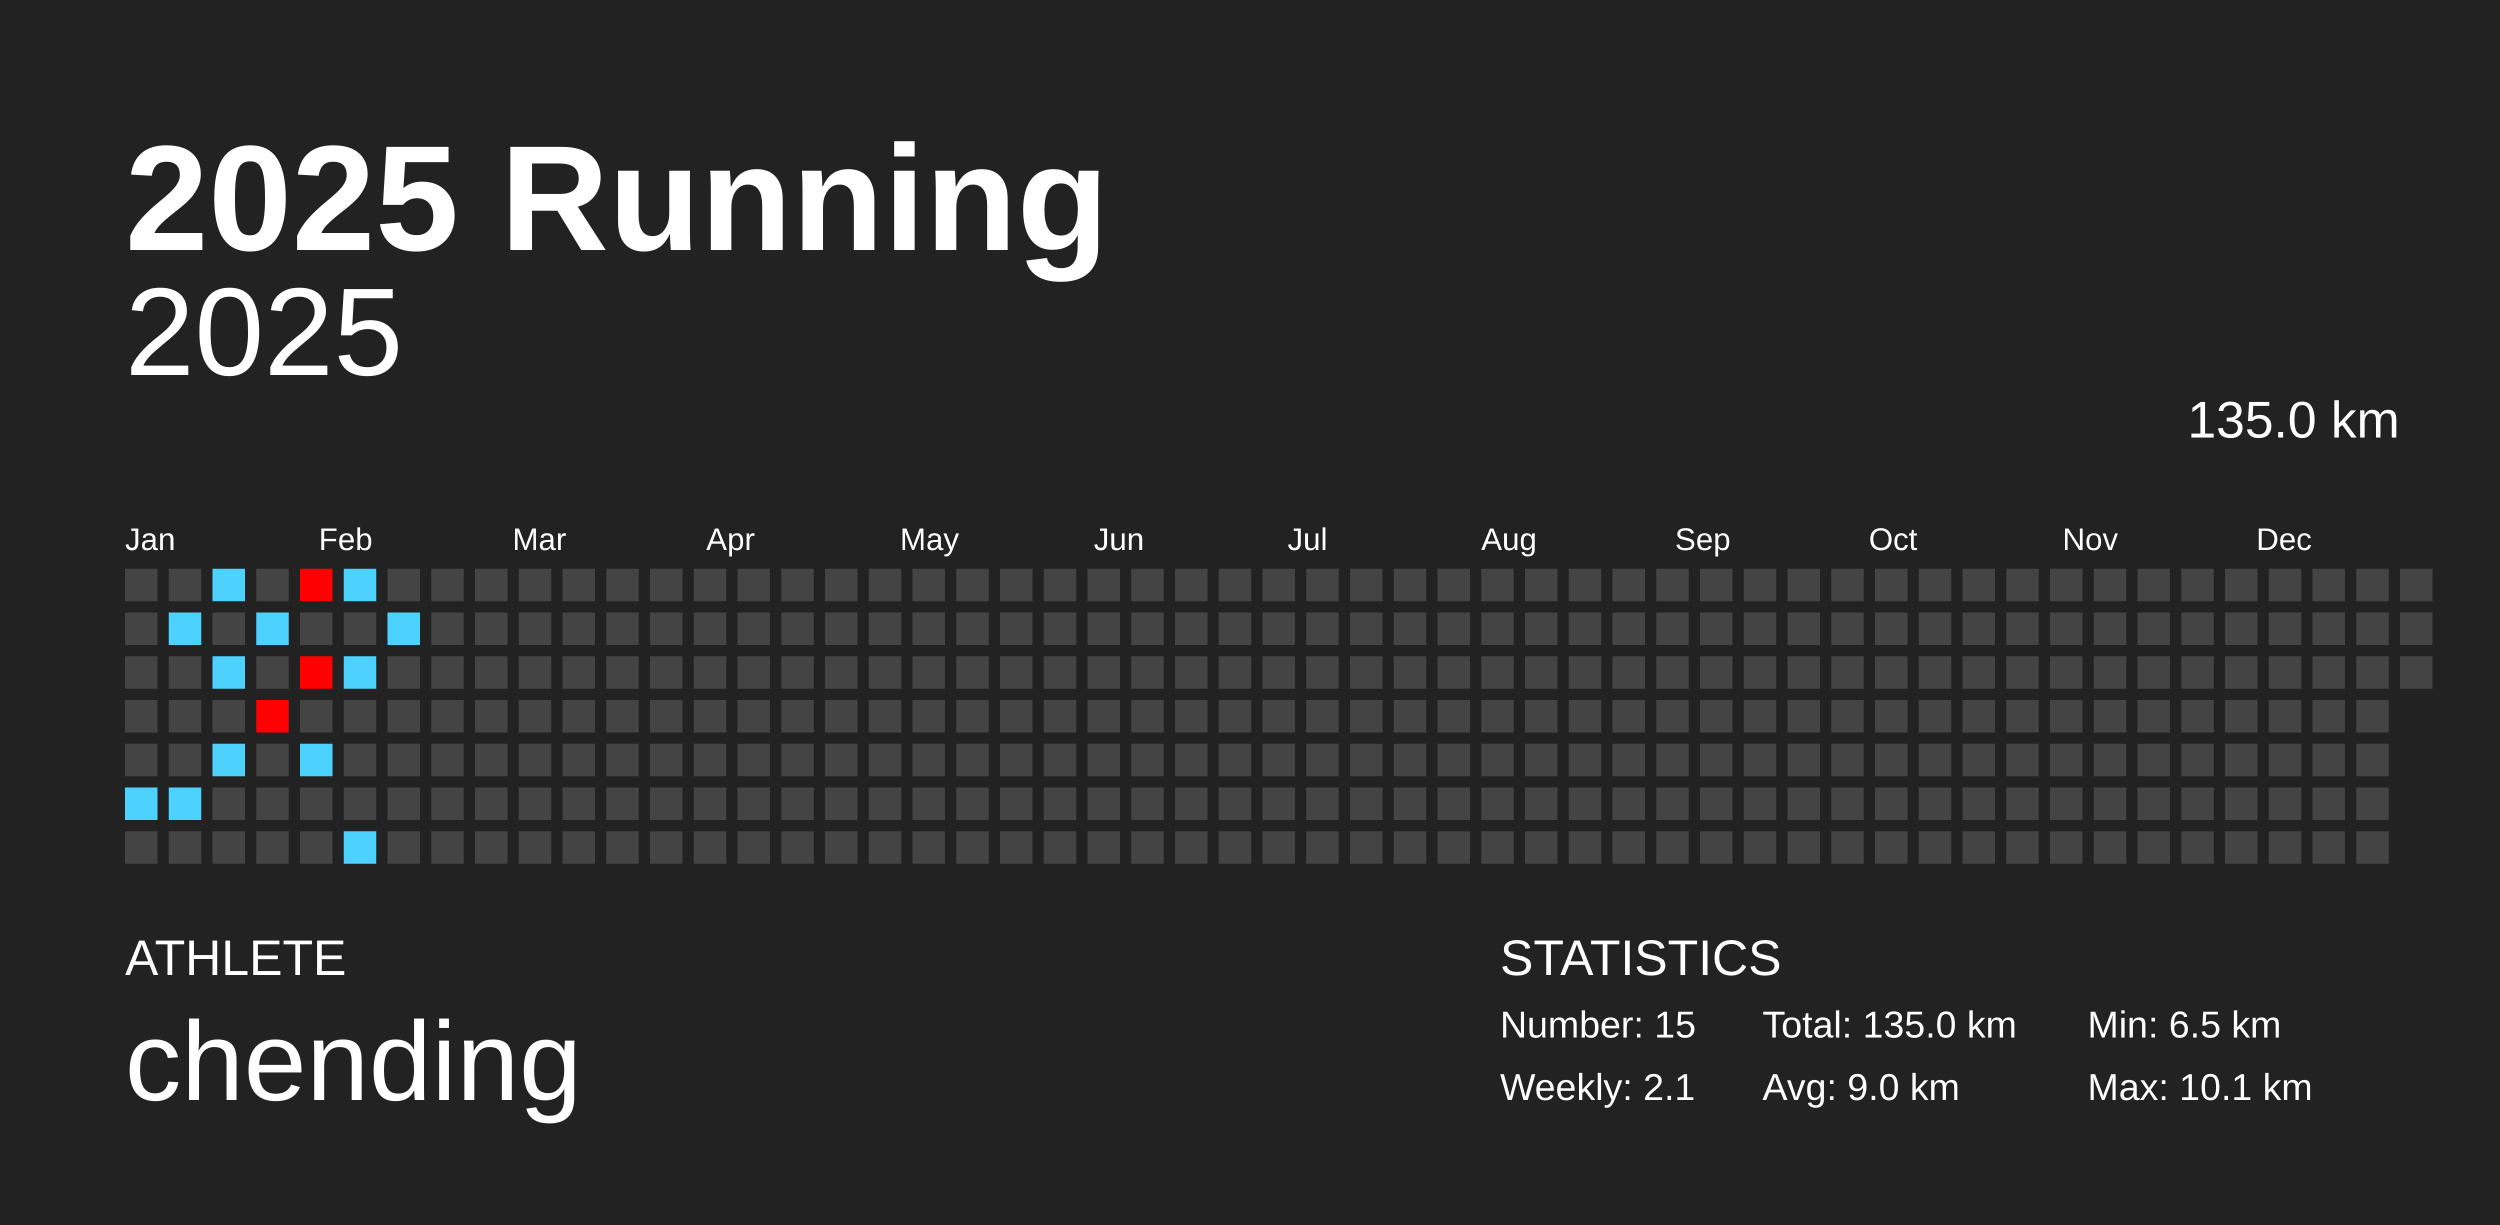
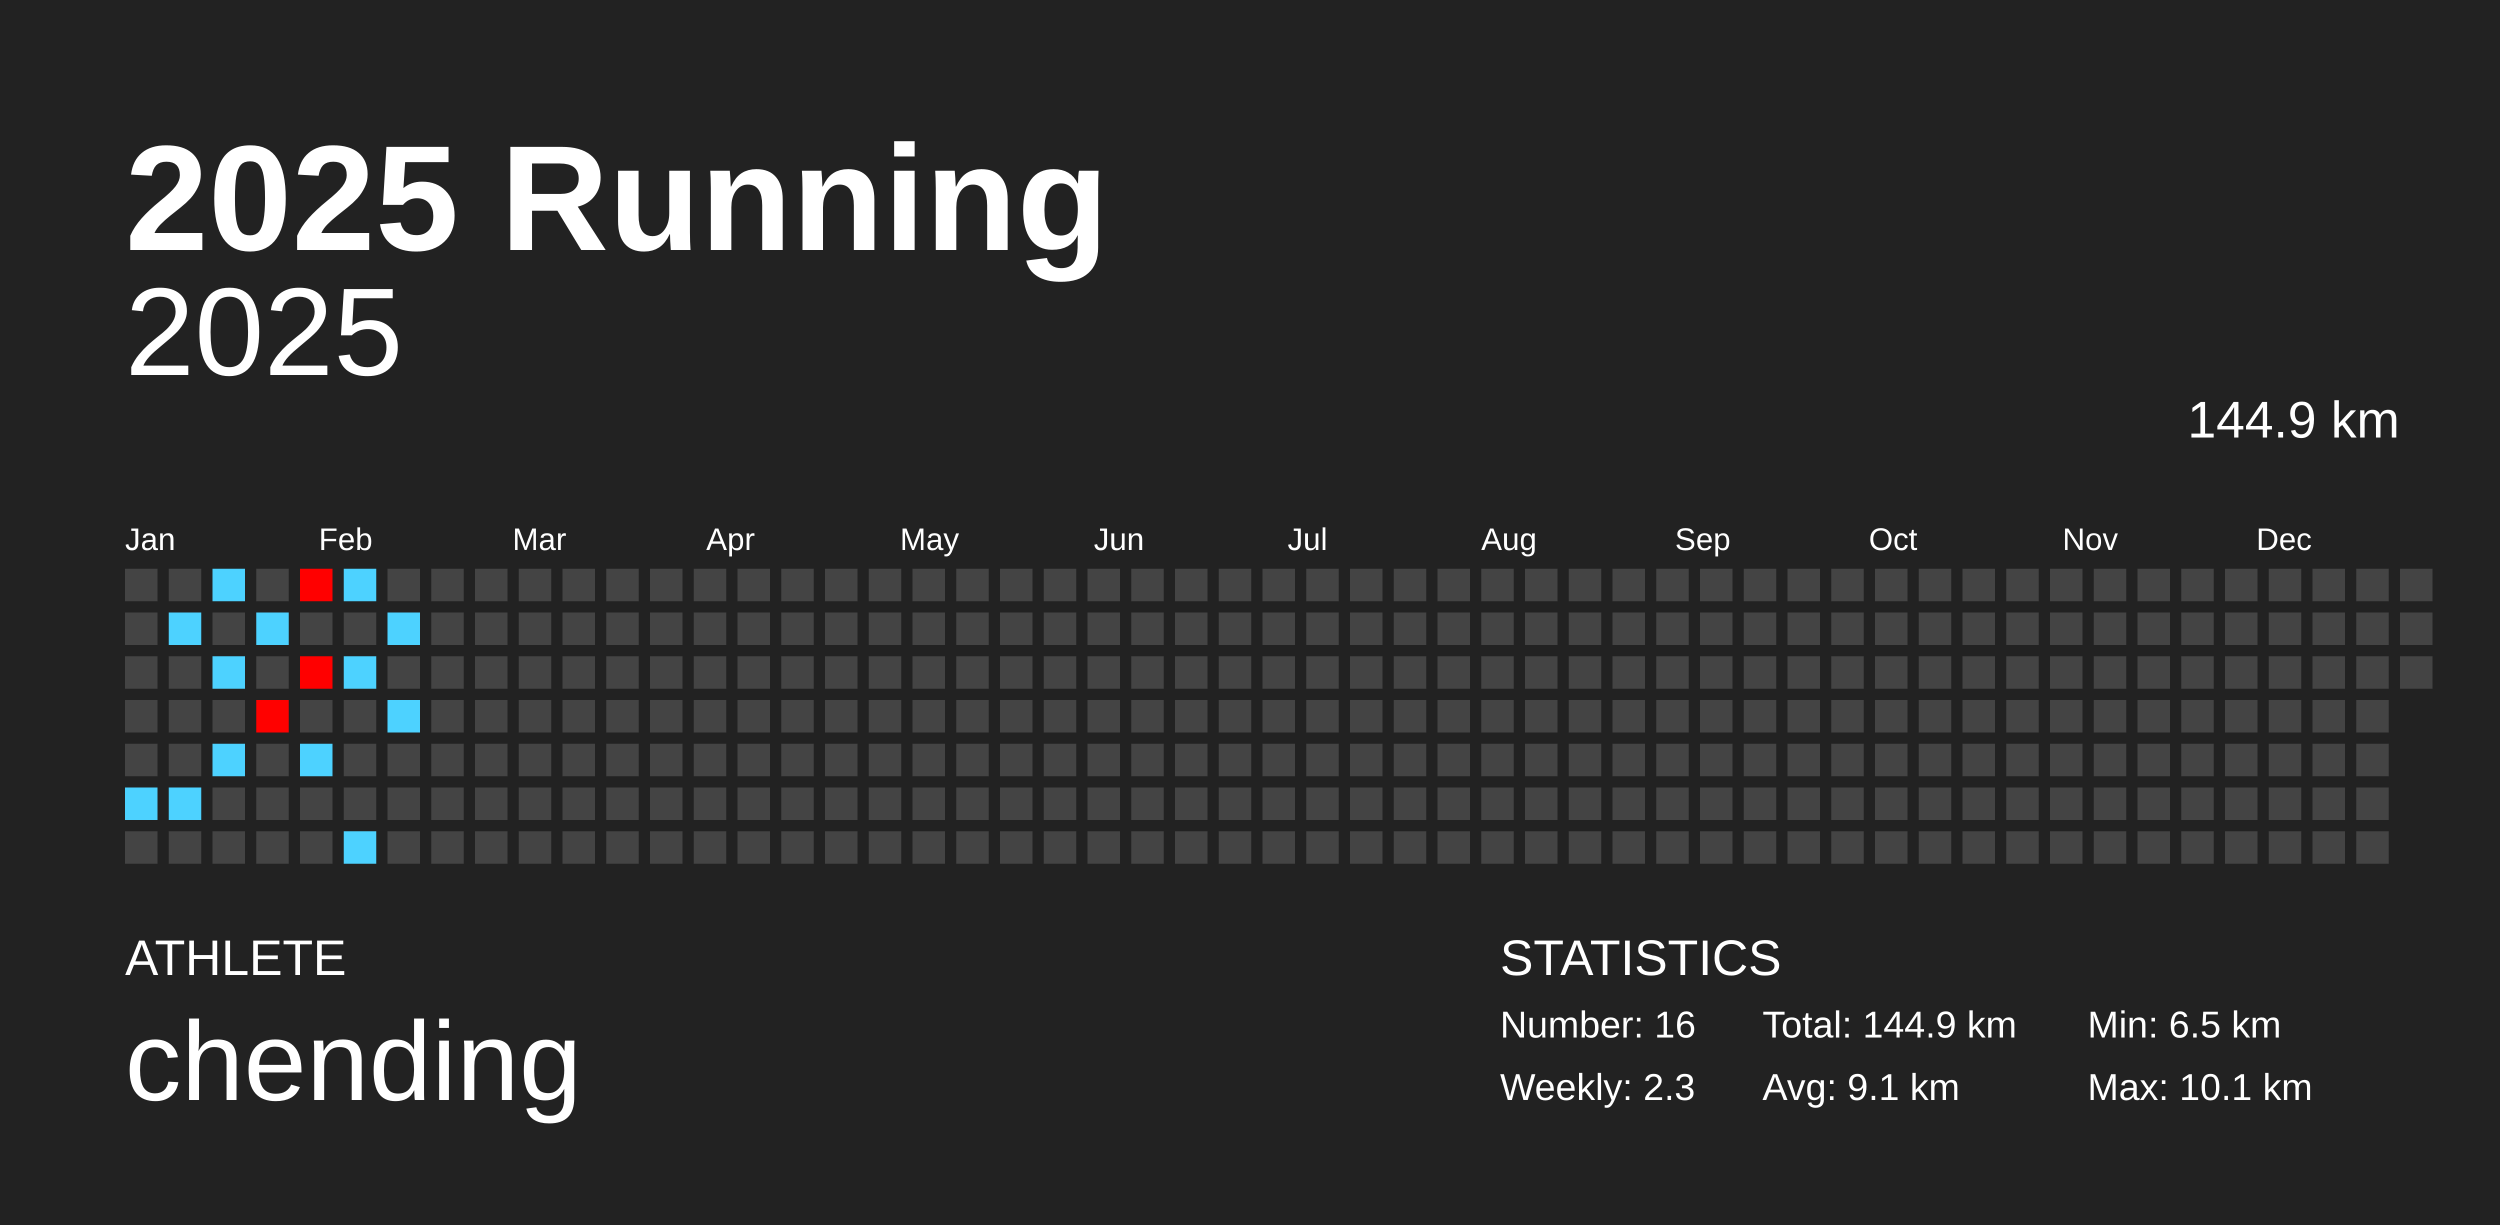
<svg xmlns="http://www.w3.org/2000/svg" baseProfile="full" height="98mm" version="1.1" viewBox="0,0,200,98" width="200mm">
  <defs />
  <rect fill="#222222" height="98" width="200" x="0" y="0" />
  <text fill="#FFFFFF" style="font-size:12px; font-family:Arial; font-weight:bold;" x="10" y="20">2025 Running</text>
  <text fill="#FFFFFF" style="font-size:4px; font-family:Arial" x="10" y="78">ATHLETE</text>
  <text fill="#FFFFFF" style="font-size:9px; font-family:Arial" x="10" y="88">chending</text>
  <text fill="#FFFFFF" style="font-size:4px; font-family:Arial" x="120" y="78">STATISTICS</text>
-   <text fill="#FFFFFF" style="font-size:3px; font-family:Arial" x="120" y="83">Number: 15</text>
-   <text fill="#FFFFFF" style="font-size:3px; font-family:Arial" x="120" y="88">Weekly: 2.1</text>
-   <text fill="#FFFFFF" style="font-size:3px; font-family:Arial" x="141" y="83">Total: 135.0 km</text>
-   <text fill="#FFFFFF" style="font-size:3px; font-family:Arial" x="141" y="88">Avg: 9.0 km</text>
+   <text fill="#FFFFFF" style="font-size:3px; font-family:Arial" x="120" y="83">Number: 16</text>
+   <text fill="#FFFFFF" style="font-size:3px; font-family:Arial" x="120" y="88">Weekly: 2.3</text>
+   <text fill="#FFFFFF" style="font-size:3px; font-family:Arial" x="141" y="83">Total: 144.9 km</text>
+   <text fill="#FFFFFF" style="font-size:3px; font-family:Arial" x="141" y="88">Avg: 9.1 km</text>
  <text fill="#FFFFFF" style="font-size:3px; font-family:Arial" x="167" y="83">Min: 6.5 km</text>
  <text fill="#FFFFFF" style="font-size:3px; font-family:Arial" x="167" y="88">Max: 10.1 km</text>
  <text alignment-baseline="hanging" fill="#FFFFFF" style="font-size:10.0px; font-family:Arial;" x="10" y="30">2025</text>
-   <text alignment-baseline="hanging" fill="#FFFFFF" style="font-size:4.125px; font-family:Arial;" x="175" y="35">135.0 km</text>
+   <text alignment-baseline="hanging" fill="#FFFFFF" style="font-size:4.125px; font-family:Arial;" x="175" y="35">144.9 km</text>
  <text fill="#FFFFFF" style="font-size:2.5px; font-family:Arial" x="10.0" y="44">Jan</text>
  <text fill="#FFFFFF" style="font-size:2.5px; font-family:Arial" x="25.5" y="44">Feb</text>
  <text fill="#FFFFFF" style="font-size:2.5px; font-family:Arial" x="41.0" y="44">Mar</text>
  <text fill="#FFFFFF" style="font-size:2.5px; font-family:Arial" x="56.5" y="44">Apr</text>
  <text fill="#FFFFFF" style="font-size:2.5px; font-family:Arial" x="72.0" y="44">May</text>
  <text fill="#FFFFFF" style="font-size:2.5px; font-family:Arial" x="87.5" y="44">Jun</text>
  <text fill="#FFFFFF" style="font-size:2.5px; font-family:Arial" x="103.0" y="44">Jul</text>
  <text fill="#FFFFFF" style="font-size:2.5px; font-family:Arial" x="118.5" y="44">Aug</text>
  <text fill="#FFFFFF" style="font-size:2.5px; font-family:Arial" x="134.0" y="44">Sep</text>
  <text fill="#FFFFFF" style="font-size:2.5px; font-family:Arial" x="149.5" y="44">Oct</text>
  <text fill="#FFFFFF" style="font-size:2.5px; font-family:Arial" x="165.0" y="44">Nov</text>
  <text fill="#FFFFFF" style="font-size:2.5px; font-family:Arial" x="180.5" y="44">Dec</text>
  <rect fill="#444444" height="2.6" width="2.6" x="10.0" y="45.5" />
  <rect fill="#444444" height="2.6" width="2.6" x="10.0" y="49.0" />
  <rect fill="#444444" height="2.6" width="2.6" x="10.0" y="52.5" />
  <rect fill="#444444" height="2.6" width="2.6" x="10.0" y="56.0" />
  <rect fill="#444444" height="2.6" width="2.6" x="10.0" y="59.5" />
  <rect fill="#4dd2ff" height="2.6" width="2.6" x="10.0" y="63.0" />
  <rect fill="#444444" height="2.6" width="2.6" x="10.0" y="66.5" />
  <rect fill="#444444" height="2.6" width="2.6" x="13.5" y="45.5" />
  <rect fill="#4dd2ff" height="2.6" width="2.6" x="13.5" y="49.0" />
  <rect fill="#444444" height="2.6" width="2.6" x="13.5" y="52.5" />
  <rect fill="#444444" height="2.6" width="2.6" x="13.5" y="56.0" />
  <rect fill="#444444" height="2.6" width="2.6" x="13.5" y="59.5" />
  <rect fill="#4dd2ff" height="2.6" width="2.6" x="13.5" y="63.0" />
  <rect fill="#444444" height="2.6" width="2.6" x="13.5" y="66.5" />
  <rect fill="#4dd2ff" height="2.6" width="2.6" x="17.0" y="45.5" />
  <rect fill="#444444" height="2.6" width="2.6" x="17.0" y="49.0" />
  <rect fill="#4dd2ff" height="2.6" width="2.6" x="17.0" y="52.5" />
  <rect fill="#444444" height="2.6" width="2.6" x="17.0" y="56.0" />
  <rect fill="#4dd2ff" height="2.6" width="2.6" x="17.0" y="59.5" />
  <rect fill="#444444" height="2.6" width="2.6" x="17.0" y="63.0" />
  <rect fill="#444444" height="2.6" width="2.6" x="17.0" y="66.5" />
  <rect fill="#444444" height="2.6" width="2.6" x="20.5" y="45.5" />
  <rect fill="#4dd2ff" height="2.6" width="2.6" x="20.5" y="49.0" />
  <rect fill="#444444" height="2.6" width="2.6" x="20.5" y="52.5" />
  <rect fill="#ff0100" height="2.6" width="2.6" x="20.5" y="56.0" />
  <rect fill="#444444" height="2.6" width="2.6" x="20.5" y="59.5" />
  <rect fill="#444444" height="2.6" width="2.6" x="20.5" y="63.0" />
  <rect fill="#444444" height="2.6" width="2.6" x="20.5" y="66.5" />
  <rect fill="#ff0000" height="2.6" width="2.6" x="24.0" y="45.5" />
  <rect fill="#444444" height="2.6" width="2.6" x="24.0" y="49.0" />
  <rect fill="#ff0000" height="2.6" width="2.6" x="24.0" y="52.5" />
  <rect fill="#444444" height="2.6" width="2.6" x="24.0" y="56.0" />
  <rect fill="#4dd2ff" height="2.6" width="2.6" x="24.0" y="59.5" />
  <rect fill="#444444" height="2.6" width="2.6" x="24.0" y="63.0" />
  <rect fill="#444444" height="2.6" width="2.6" x="24.0" y="66.5" />
  <rect fill="#4dd2ff" height="2.6" width="2.6" x="27.5" y="45.5" />
  <rect fill="#444444" height="2.6" width="2.6" x="27.5" y="49.0" />
  <rect fill="#4dd2ff" height="2.6" width="2.6" x="27.5" y="52.5" />
  <rect fill="#444444" height="2.6" width="2.6" x="27.5" y="56.0" />
  <rect fill="#444444" height="2.6" width="2.6" x="27.5" y="59.5" />
  <rect fill="#444444" height="2.6" width="2.6" x="27.5" y="63.0" />
  <rect fill="#4dd2ff" height="2.6" width="2.6" x="27.5" y="66.5" />
  <rect fill="#444444" height="2.6" width="2.6" x="31.0" y="45.5" />
  <rect fill="#4dd2ff" height="2.6" width="2.6" x="31.0" y="49.0" />
  <rect fill="#444444" height="2.6" width="2.6" x="31.0" y="52.5" />
-   <rect fill="#444444" height="2.6" width="2.6" x="31.0" y="56.0" />
+   <rect fill="#4dd2ff" height="2.6" width="2.6" x="31.0" y="56.0" />
  <rect fill="#444444" height="2.6" width="2.6" x="31.0" y="59.5" />
  <rect fill="#444444" height="2.6" width="2.6" x="31.0" y="63.0" />
  <rect fill="#444444" height="2.6" width="2.6" x="31.0" y="66.5" />
  <rect fill="#444444" height="2.6" width="2.6" x="34.5" y="45.5" />
  <rect fill="#444444" height="2.6" width="2.6" x="34.5" y="49.0" />
  <rect fill="#444444" height="2.6" width="2.6" x="34.5" y="52.5" />
  <rect fill="#444444" height="2.6" width="2.6" x="34.5" y="56.0" />
  <rect fill="#444444" height="2.6" width="2.6" x="34.5" y="59.5" />
  <rect fill="#444444" height="2.6" width="2.6" x="34.5" y="63.0" />
  <rect fill="#444444" height="2.6" width="2.6" x="34.5" y="66.5" />
  <rect fill="#444444" height="2.6" width="2.6" x="38.0" y="45.5" />
  <rect fill="#444444" height="2.6" width="2.6" x="38.0" y="49.0" />
  <rect fill="#444444" height="2.6" width="2.6" x="38.0" y="52.5" />
  <rect fill="#444444" height="2.6" width="2.6" x="38.0" y="56.0" />
  <rect fill="#444444" height="2.6" width="2.6" x="38.0" y="59.5" />
  <rect fill="#444444" height="2.6" width="2.6" x="38.0" y="63.0" />
  <rect fill="#444444" height="2.6" width="2.6" x="38.0" y="66.5" />
  <rect fill="#444444" height="2.6" width="2.6" x="41.5" y="45.5" />
  <rect fill="#444444" height="2.6" width="2.6" x="41.5" y="49.0" />
  <rect fill="#444444" height="2.6" width="2.6" x="41.5" y="52.5" />
  <rect fill="#444444" height="2.6" width="2.6" x="41.5" y="56.0" />
  <rect fill="#444444" height="2.6" width="2.6" x="41.5" y="59.5" />
  <rect fill="#444444" height="2.6" width="2.6" x="41.5" y="63.0" />
  <rect fill="#444444" height="2.6" width="2.6" x="41.5" y="66.5" />
  <rect fill="#444444" height="2.6" width="2.6" x="45.0" y="45.5" />
  <rect fill="#444444" height="2.6" width="2.6" x="45.0" y="49.0" />
  <rect fill="#444444" height="2.6" width="2.6" x="45.0" y="52.5" />
  <rect fill="#444444" height="2.6" width="2.6" x="45.0" y="56.0" />
  <rect fill="#444444" height="2.6" width="2.6" x="45.0" y="59.5" />
  <rect fill="#444444" height="2.6" width="2.6" x="45.0" y="63.0" />
  <rect fill="#444444" height="2.6" width="2.6" x="45.0" y="66.5" />
  <rect fill="#444444" height="2.6" width="2.6" x="48.5" y="45.5" />
  <rect fill="#444444" height="2.6" width="2.6" x="48.5" y="49.0" />
  <rect fill="#444444" height="2.6" width="2.6" x="48.5" y="52.5" />
  <rect fill="#444444" height="2.6" width="2.6" x="48.5" y="56.0" />
  <rect fill="#444444" height="2.6" width="2.6" x="48.5" y="59.5" />
  <rect fill="#444444" height="2.6" width="2.6" x="48.5" y="63.0" />
  <rect fill="#444444" height="2.6" width="2.6" x="48.5" y="66.5" />
  <rect fill="#444444" height="2.6" width="2.6" x="52.0" y="45.5" />
  <rect fill="#444444" height="2.6" width="2.6" x="52.0" y="49.0" />
  <rect fill="#444444" height="2.6" width="2.6" x="52.0" y="52.5" />
  <rect fill="#444444" height="2.6" width="2.6" x="52.0" y="56.0" />
  <rect fill="#444444" height="2.6" width="2.6" x="52.0" y="59.5" />
  <rect fill="#444444" height="2.6" width="2.6" x="52.0" y="63.0" />
  <rect fill="#444444" height="2.6" width="2.6" x="52.0" y="66.5" />
  <rect fill="#444444" height="2.6" width="2.6" x="55.5" y="45.5" />
  <rect fill="#444444" height="2.6" width="2.6" x="55.5" y="49.0" />
  <rect fill="#444444" height="2.6" width="2.6" x="55.5" y="52.5" />
  <rect fill="#444444" height="2.6" width="2.6" x="55.5" y="56.0" />
  <rect fill="#444444" height="2.6" width="2.6" x="55.5" y="59.5" />
  <rect fill="#444444" height="2.6" width="2.6" x="55.5" y="63.0" />
  <rect fill="#444444" height="2.6" width="2.6" x="55.5" y="66.5" />
  <rect fill="#444444" height="2.6" width="2.6" x="59.0" y="45.5" />
  <rect fill="#444444" height="2.6" width="2.6" x="59.0" y="49.0" />
  <rect fill="#444444" height="2.6" width="2.6" x="59.0" y="52.5" />
  <rect fill="#444444" height="2.6" width="2.6" x="59.0" y="56.0" />
  <rect fill="#444444" height="2.6" width="2.6" x="59.0" y="59.5" />
  <rect fill="#444444" height="2.6" width="2.6" x="59.0" y="63.0" />
  <rect fill="#444444" height="2.6" width="2.6" x="59.0" y="66.5" />
  <rect fill="#444444" height="2.6" width="2.6" x="62.5" y="45.5" />
  <rect fill="#444444" height="2.6" width="2.6" x="62.5" y="49.0" />
  <rect fill="#444444" height="2.6" width="2.6" x="62.5" y="52.5" />
  <rect fill="#444444" height="2.6" width="2.6" x="62.5" y="56.0" />
  <rect fill="#444444" height="2.6" width="2.6" x="62.5" y="59.5" />
  <rect fill="#444444" height="2.6" width="2.6" x="62.5" y="63.0" />
  <rect fill="#444444" height="2.6" width="2.6" x="62.5" y="66.5" />
  <rect fill="#444444" height="2.6" width="2.6" x="66.0" y="45.5" />
  <rect fill="#444444" height="2.6" width="2.6" x="66.0" y="49.0" />
  <rect fill="#444444" height="2.6" width="2.6" x="66.0" y="52.5" />
  <rect fill="#444444" height="2.6" width="2.6" x="66.0" y="56.0" />
  <rect fill="#444444" height="2.6" width="2.6" x="66.0" y="59.5" />
  <rect fill="#444444" height="2.6" width="2.6" x="66.0" y="63.0" />
  <rect fill="#444444" height="2.6" width="2.6" x="66.0" y="66.5" />
  <rect fill="#444444" height="2.6" width="2.6" x="69.5" y="45.5" />
  <rect fill="#444444" height="2.6" width="2.6" x="69.5" y="49.0" />
  <rect fill="#444444" height="2.6" width="2.6" x="69.5" y="52.5" />
  <rect fill="#444444" height="2.6" width="2.6" x="69.5" y="56.0" />
  <rect fill="#444444" height="2.6" width="2.6" x="69.5" y="59.5" />
  <rect fill="#444444" height="2.6" width="2.6" x="69.5" y="63.0" />
  <rect fill="#444444" height="2.6" width="2.6" x="69.5" y="66.5" />
  <rect fill="#444444" height="2.6" width="2.6" x="73.0" y="45.5" />
  <rect fill="#444444" height="2.6" width="2.6" x="73.0" y="49.0" />
  <rect fill="#444444" height="2.6" width="2.6" x="73.0" y="52.5" />
  <rect fill="#444444" height="2.6" width="2.6" x="73.0" y="56.0" />
  <rect fill="#444444" height="2.6" width="2.6" x="73.0" y="59.5" />
  <rect fill="#444444" height="2.6" width="2.6" x="73.0" y="63.0" />
  <rect fill="#444444" height="2.6" width="2.6" x="73.0" y="66.5" />
  <rect fill="#444444" height="2.6" width="2.6" x="76.5" y="45.5" />
  <rect fill="#444444" height="2.6" width="2.6" x="76.5" y="49.0" />
  <rect fill="#444444" height="2.6" width="2.6" x="76.5" y="52.5" />
  <rect fill="#444444" height="2.6" width="2.6" x="76.5" y="56.0" />
  <rect fill="#444444" height="2.6" width="2.6" x="76.5" y="59.5" />
  <rect fill="#444444" height="2.6" width="2.6" x="76.5" y="63.0" />
  <rect fill="#444444" height="2.6" width="2.6" x="76.5" y="66.5" />
  <rect fill="#444444" height="2.6" width="2.6" x="80.0" y="45.5" />
  <rect fill="#444444" height="2.6" width="2.6" x="80.0" y="49.0" />
  <rect fill="#444444" height="2.6" width="2.6" x="80.0" y="52.5" />
  <rect fill="#444444" height="2.6" width="2.6" x="80.0" y="56.0" />
  <rect fill="#444444" height="2.6" width="2.6" x="80.0" y="59.5" />
  <rect fill="#444444" height="2.6" width="2.6" x="80.0" y="63.0" />
  <rect fill="#444444" height="2.6" width="2.6" x="80.0" y="66.5" />
  <rect fill="#444444" height="2.6" width="2.6" x="83.5" y="45.5" />
  <rect fill="#444444" height="2.6" width="2.6" x="83.5" y="49.0" />
  <rect fill="#444444" height="2.6" width="2.6" x="83.5" y="52.5" />
  <rect fill="#444444" height="2.6" width="2.6" x="83.5" y="56.0" />
  <rect fill="#444444" height="2.6" width="2.6" x="83.5" y="59.5" />
  <rect fill="#444444" height="2.6" width="2.6" x="83.5" y="63.0" />
  <rect fill="#444444" height="2.6" width="2.6" x="83.5" y="66.5" />
  <rect fill="#444444" height="2.6" width="2.6" x="87.0" y="45.5" />
  <rect fill="#444444" height="2.6" width="2.6" x="87.0" y="49.0" />
  <rect fill="#444444" height="2.6" width="2.6" x="87.0" y="52.5" />
  <rect fill="#444444" height="2.6" width="2.6" x="87.0" y="56.0" />
  <rect fill="#444444" height="2.6" width="2.6" x="87.0" y="59.5" />
  <rect fill="#444444" height="2.6" width="2.6" x="87.0" y="63.0" />
  <rect fill="#444444" height="2.6" width="2.6" x="87.0" y="66.5" />
  <rect fill="#444444" height="2.6" width="2.6" x="90.5" y="45.5" />
  <rect fill="#444444" height="2.6" width="2.6" x="90.5" y="49.0" />
  <rect fill="#444444" height="2.6" width="2.6" x="90.5" y="52.5" />
  <rect fill="#444444" height="2.6" width="2.6" x="90.5" y="56.0" />
  <rect fill="#444444" height="2.6" width="2.6" x="90.5" y="59.5" />
  <rect fill="#444444" height="2.6" width="2.6" x="90.5" y="63.0" />
  <rect fill="#444444" height="2.6" width="2.6" x="90.5" y="66.5" />
  <rect fill="#444444" height="2.6" width="2.6" x="94.0" y="45.5" />
  <rect fill="#444444" height="2.6" width="2.6" x="94.0" y="49.0" />
  <rect fill="#444444" height="2.6" width="2.6" x="94.0" y="52.5" />
  <rect fill="#444444" height="2.6" width="2.6" x="94.0" y="56.0" />
  <rect fill="#444444" height="2.6" width="2.6" x="94.0" y="59.5" />
  <rect fill="#444444" height="2.6" width="2.6" x="94.0" y="63.0" />
  <rect fill="#444444" height="2.6" width="2.6" x="94.0" y="66.5" />
  <rect fill="#444444" height="2.6" width="2.6" x="97.5" y="45.5" />
  <rect fill="#444444" height="2.6" width="2.6" x="97.5" y="49.0" />
  <rect fill="#444444" height="2.6" width="2.6" x="97.5" y="52.5" />
  <rect fill="#444444" height="2.6" width="2.6" x="97.5" y="56.0" />
  <rect fill="#444444" height="2.6" width="2.6" x="97.5" y="59.5" />
  <rect fill="#444444" height="2.6" width="2.6" x="97.5" y="63.0" />
  <rect fill="#444444" height="2.6" width="2.6" x="97.5" y="66.5" />
  <rect fill="#444444" height="2.6" width="2.6" x="101.0" y="45.5" />
  <rect fill="#444444" height="2.6" width="2.6" x="101.0" y="49.0" />
  <rect fill="#444444" height="2.6" width="2.6" x="101.0" y="52.5" />
  <rect fill="#444444" height="2.6" width="2.6" x="101.0" y="56.0" />
  <rect fill="#444444" height="2.6" width="2.6" x="101.0" y="59.5" />
  <rect fill="#444444" height="2.6" width="2.6" x="101.0" y="63.0" />
  <rect fill="#444444" height="2.6" width="2.6" x="101.0" y="66.5" />
  <rect fill="#444444" height="2.6" width="2.6" x="104.5" y="45.5" />
  <rect fill="#444444" height="2.6" width="2.6" x="104.5" y="49.0" />
  <rect fill="#444444" height="2.6" width="2.6" x="104.5" y="52.5" />
  <rect fill="#444444" height="2.6" width="2.6" x="104.5" y="56.0" />
  <rect fill="#444444" height="2.6" width="2.6" x="104.5" y="59.5" />
  <rect fill="#444444" height="2.6" width="2.6" x="104.5" y="63.0" />
  <rect fill="#444444" height="2.6" width="2.6" x="104.5" y="66.5" />
  <rect fill="#444444" height="2.6" width="2.6" x="108.0" y="45.5" />
  <rect fill="#444444" height="2.6" width="2.6" x="108.0" y="49.0" />
  <rect fill="#444444" height="2.6" width="2.6" x="108.0" y="52.5" />
  <rect fill="#444444" height="2.6" width="2.6" x="108.0" y="56.0" />
  <rect fill="#444444" height="2.6" width="2.6" x="108.0" y="59.5" />
  <rect fill="#444444" height="2.6" width="2.6" x="108.0" y="63.0" />
  <rect fill="#444444" height="2.6" width="2.6" x="108.0" y="66.5" />
  <rect fill="#444444" height="2.6" width="2.6" x="111.5" y="45.5" />
  <rect fill="#444444" height="2.6" width="2.6" x="111.5" y="49.0" />
  <rect fill="#444444" height="2.6" width="2.6" x="111.5" y="52.5" />
  <rect fill="#444444" height="2.6" width="2.6" x="111.5" y="56.0" />
  <rect fill="#444444" height="2.6" width="2.6" x="111.5" y="59.5" />
  <rect fill="#444444" height="2.6" width="2.6" x="111.5" y="63.0" />
  <rect fill="#444444" height="2.6" width="2.6" x="111.5" y="66.5" />
  <rect fill="#444444" height="2.6" width="2.6" x="115.0" y="45.5" />
  <rect fill="#444444" height="2.6" width="2.6" x="115.0" y="49.0" />
  <rect fill="#444444" height="2.6" width="2.6" x="115.0" y="52.5" />
  <rect fill="#444444" height="2.6" width="2.6" x="115.0" y="56.0" />
  <rect fill="#444444" height="2.6" width="2.6" x="115.0" y="59.5" />
  <rect fill="#444444" height="2.6" width="2.6" x="115.0" y="63.0" />
  <rect fill="#444444" height="2.6" width="2.6" x="115.0" y="66.5" />
  <rect fill="#444444" height="2.6" width="2.6" x="118.5" y="45.5" />
  <rect fill="#444444" height="2.6" width="2.6" x="118.5" y="49.0" />
  <rect fill="#444444" height="2.6" width="2.6" x="118.5" y="52.5" />
  <rect fill="#444444" height="2.6" width="2.6" x="118.5" y="56.0" />
  <rect fill="#444444" height="2.6" width="2.6" x="118.5" y="59.5" />
  <rect fill="#444444" height="2.6" width="2.6" x="118.5" y="63.0" />
  <rect fill="#444444" height="2.6" width="2.6" x="118.5" y="66.5" />
  <rect fill="#444444" height="2.6" width="2.6" x="122.0" y="45.5" />
  <rect fill="#444444" height="2.6" width="2.6" x="122.0" y="49.0" />
  <rect fill="#444444" height="2.6" width="2.6" x="122.0" y="52.5" />
  <rect fill="#444444" height="2.6" width="2.6" x="122.0" y="56.0" />
  <rect fill="#444444" height="2.6" width="2.6" x="122.0" y="59.5" />
  <rect fill="#444444" height="2.6" width="2.6" x="122.0" y="63.0" />
  <rect fill="#444444" height="2.6" width="2.6" x="122.0" y="66.5" />
  <rect fill="#444444" height="2.6" width="2.6" x="125.5" y="45.5" />
  <rect fill="#444444" height="2.6" width="2.6" x="125.5" y="49.0" />
  <rect fill="#444444" height="2.6" width="2.6" x="125.5" y="52.5" />
  <rect fill="#444444" height="2.6" width="2.6" x="125.5" y="56.0" />
  <rect fill="#444444" height="2.6" width="2.6" x="125.5" y="59.5" />
  <rect fill="#444444" height="2.6" width="2.6" x="125.5" y="63.0" />
  <rect fill="#444444" height="2.6" width="2.6" x="125.5" y="66.5" />
  <rect fill="#444444" height="2.6" width="2.6" x="129.0" y="45.5" />
  <rect fill="#444444" height="2.6" width="2.6" x="129.0" y="49.0" />
  <rect fill="#444444" height="2.6" width="2.6" x="129.0" y="52.5" />
  <rect fill="#444444" height="2.6" width="2.6" x="129.0" y="56.0" />
  <rect fill="#444444" height="2.6" width="2.6" x="129.0" y="59.5" />
  <rect fill="#444444" height="2.6" width="2.6" x="129.0" y="63.0" />
  <rect fill="#444444" height="2.6" width="2.6" x="129.0" y="66.5" />
  <rect fill="#444444" height="2.6" width="2.6" x="132.5" y="45.5" />
  <rect fill="#444444" height="2.6" width="2.6" x="132.5" y="49.0" />
  <rect fill="#444444" height="2.6" width="2.6" x="132.5" y="52.5" />
  <rect fill="#444444" height="2.6" width="2.6" x="132.5" y="56.0" />
  <rect fill="#444444" height="2.6" width="2.6" x="132.5" y="59.5" />
  <rect fill="#444444" height="2.6" width="2.6" x="132.5" y="63.0" />
  <rect fill="#444444" height="2.6" width="2.6" x="132.5" y="66.5" />
  <rect fill="#444444" height="2.6" width="2.6" x="136.0" y="45.5" />
  <rect fill="#444444" height="2.6" width="2.6" x="136.0" y="49.0" />
  <rect fill="#444444" height="2.6" width="2.6" x="136.0" y="52.5" />
  <rect fill="#444444" height="2.6" width="2.6" x="136.0" y="56.0" />
  <rect fill="#444444" height="2.6" width="2.6" x="136.0" y="59.5" />
  <rect fill="#444444" height="2.6" width="2.6" x="136.0" y="63.0" />
  <rect fill="#444444" height="2.6" width="2.6" x="136.0" y="66.5" />
  <rect fill="#444444" height="2.6" width="2.6" x="139.5" y="45.5" />
  <rect fill="#444444" height="2.6" width="2.6" x="139.5" y="49.0" />
  <rect fill="#444444" height="2.6" width="2.6" x="139.5" y="52.5" />
  <rect fill="#444444" height="2.6" width="2.6" x="139.5" y="56.0" />
  <rect fill="#444444" height="2.6" width="2.6" x="139.5" y="59.5" />
  <rect fill="#444444" height="2.6" width="2.6" x="139.5" y="63.0" />
  <rect fill="#444444" height="2.6" width="2.6" x="139.5" y="66.5" />
  <rect fill="#444444" height="2.6" width="2.6" x="143.0" y="45.5" />
  <rect fill="#444444" height="2.6" width="2.6" x="143.0" y="49.0" />
  <rect fill="#444444" height="2.6" width="2.6" x="143.0" y="52.5" />
  <rect fill="#444444" height="2.6" width="2.6" x="143.0" y="56.0" />
  <rect fill="#444444" height="2.6" width="2.6" x="143.0" y="59.5" />
  <rect fill="#444444" height="2.6" width="2.6" x="143.0" y="63.0" />
  <rect fill="#444444" height="2.6" width="2.6" x="143.0" y="66.5" />
  <rect fill="#444444" height="2.6" width="2.6" x="146.5" y="45.5" />
  <rect fill="#444444" height="2.6" width="2.6" x="146.5" y="49.0" />
  <rect fill="#444444" height="2.6" width="2.6" x="146.5" y="52.5" />
  <rect fill="#444444" height="2.6" width="2.6" x="146.5" y="56.0" />
  <rect fill="#444444" height="2.6" width="2.6" x="146.5" y="59.5" />
  <rect fill="#444444" height="2.6" width="2.6" x="146.5" y="63.0" />
  <rect fill="#444444" height="2.6" width="2.6" x="146.5" y="66.5" />
  <rect fill="#444444" height="2.6" width="2.6" x="150.0" y="45.5" />
  <rect fill="#444444" height="2.6" width="2.6" x="150.0" y="49.0" />
  <rect fill="#444444" height="2.6" width="2.6" x="150.0" y="52.5" />
  <rect fill="#444444" height="2.6" width="2.6" x="150.0" y="56.0" />
  <rect fill="#444444" height="2.6" width="2.6" x="150.0" y="59.5" />
  <rect fill="#444444" height="2.6" width="2.6" x="150.0" y="63.0" />
  <rect fill="#444444" height="2.6" width="2.6" x="150.0" y="66.5" />
  <rect fill="#444444" height="2.6" width="2.6" x="153.5" y="45.5" />
  <rect fill="#444444" height="2.6" width="2.6" x="153.5" y="49.0" />
  <rect fill="#444444" height="2.6" width="2.6" x="153.5" y="52.5" />
  <rect fill="#444444" height="2.6" width="2.6" x="153.5" y="56.0" />
  <rect fill="#444444" height="2.6" width="2.6" x="153.5" y="59.5" />
  <rect fill="#444444" height="2.6" width="2.6" x="153.5" y="63.0" />
  <rect fill="#444444" height="2.6" width="2.6" x="153.5" y="66.5" />
  <rect fill="#444444" height="2.6" width="2.6" x="157.0" y="45.5" />
  <rect fill="#444444" height="2.6" width="2.6" x="157.0" y="49.0" />
  <rect fill="#444444" height="2.6" width="2.6" x="157.0" y="52.5" />
  <rect fill="#444444" height="2.6" width="2.6" x="157.0" y="56.0" />
  <rect fill="#444444" height="2.6" width="2.6" x="157.0" y="59.5" />
  <rect fill="#444444" height="2.6" width="2.6" x="157.0" y="63.0" />
  <rect fill="#444444" height="2.6" width="2.6" x="157.0" y="66.5" />
  <rect fill="#444444" height="2.6" width="2.6" x="160.5" y="45.5" />
  <rect fill="#444444" height="2.6" width="2.6" x="160.5" y="49.0" />
  <rect fill="#444444" height="2.6" width="2.6" x="160.5" y="52.5" />
  <rect fill="#444444" height="2.6" width="2.6" x="160.5" y="56.0" />
  <rect fill="#444444" height="2.6" width="2.6" x="160.5" y="59.5" />
  <rect fill="#444444" height="2.6" width="2.6" x="160.5" y="63.0" />
  <rect fill="#444444" height="2.6" width="2.6" x="160.5" y="66.5" />
  <rect fill="#444444" height="2.6" width="2.6" x="164.0" y="45.5" />
  <rect fill="#444444" height="2.6" width="2.6" x="164.0" y="49.0" />
  <rect fill="#444444" height="2.6" width="2.6" x="164.0" y="52.5" />
  <rect fill="#444444" height="2.6" width="2.6" x="164.0" y="56.0" />
  <rect fill="#444444" height="2.6" width="2.6" x="164.0" y="59.5" />
  <rect fill="#444444" height="2.6" width="2.6" x="164.0" y="63.0" />
  <rect fill="#444444" height="2.6" width="2.6" x="164.0" y="66.5" />
  <rect fill="#444444" height="2.6" width="2.6" x="167.5" y="45.5" />
  <rect fill="#444444" height="2.6" width="2.6" x="167.5" y="49.0" />
  <rect fill="#444444" height="2.6" width="2.6" x="167.5" y="52.5" />
  <rect fill="#444444" height="2.6" width="2.6" x="167.5" y="56.0" />
  <rect fill="#444444" height="2.6" width="2.6" x="167.5" y="59.5" />
  <rect fill="#444444" height="2.6" width="2.6" x="167.5" y="63.0" />
  <rect fill="#444444" height="2.6" width="2.6" x="167.5" y="66.5" />
  <rect fill="#444444" height="2.6" width="2.6" x="171.0" y="45.5" />
  <rect fill="#444444" height="2.6" width="2.6" x="171.0" y="49.0" />
  <rect fill="#444444" height="2.6" width="2.6" x="171.0" y="52.5" />
  <rect fill="#444444" height="2.6" width="2.6" x="171.0" y="56.0" />
  <rect fill="#444444" height="2.6" width="2.6" x="171.0" y="59.5" />
  <rect fill="#444444" height="2.6" width="2.6" x="171.0" y="63.0" />
  <rect fill="#444444" height="2.6" width="2.6" x="171.0" y="66.5" />
  <rect fill="#444444" height="2.6" width="2.6" x="174.5" y="45.5" />
  <rect fill="#444444" height="2.6" width="2.6" x="174.5" y="49.0" />
  <rect fill="#444444" height="2.6" width="2.6" x="174.5" y="52.5" />
  <rect fill="#444444" height="2.6" width="2.6" x="174.5" y="56.0" />
  <rect fill="#444444" height="2.6" width="2.6" x="174.5" y="59.5" />
  <rect fill="#444444" height="2.6" width="2.6" x="174.5" y="63.0" />
  <rect fill="#444444" height="2.6" width="2.6" x="174.5" y="66.5" />
  <rect fill="#444444" height="2.6" width="2.6" x="178.0" y="45.5" />
  <rect fill="#444444" height="2.6" width="2.6" x="178.0" y="49.0" />
  <rect fill="#444444" height="2.6" width="2.6" x="178.0" y="52.5" />
  <rect fill="#444444" height="2.6" width="2.6" x="178.0" y="56.0" />
  <rect fill="#444444" height="2.6" width="2.6" x="178.0" y="59.5" />
  <rect fill="#444444" height="2.6" width="2.6" x="178.0" y="63.0" />
  <rect fill="#444444" height="2.6" width="2.6" x="178.0" y="66.5" />
  <rect fill="#444444" height="2.6" width="2.6" x="181.5" y="45.5" />
  <rect fill="#444444" height="2.6" width="2.6" x="181.5" y="49.0" />
  <rect fill="#444444" height="2.6" width="2.6" x="181.5" y="52.5" />
  <rect fill="#444444" height="2.6" width="2.6" x="181.5" y="56.0" />
  <rect fill="#444444" height="2.6" width="2.6" x="181.5" y="59.5" />
  <rect fill="#444444" height="2.6" width="2.6" x="181.5" y="63.0" />
  <rect fill="#444444" height="2.6" width="2.6" x="181.5" y="66.5" />
  <rect fill="#444444" height="2.6" width="2.6" x="185.0" y="45.5" />
  <rect fill="#444444" height="2.6" width="2.6" x="185.0" y="49.0" />
  <rect fill="#444444" height="2.6" width="2.6" x="185.0" y="52.5" />
  <rect fill="#444444" height="2.6" width="2.6" x="185.0" y="56.0" />
  <rect fill="#444444" height="2.6" width="2.6" x="185.0" y="59.5" />
  <rect fill="#444444" height="2.6" width="2.6" x="185.0" y="63.0" />
  <rect fill="#444444" height="2.6" width="2.6" x="185.0" y="66.5" />
  <rect fill="#444444" height="2.6" width="2.6" x="188.5" y="45.5" />
  <rect fill="#444444" height="2.6" width="2.6" x="188.5" y="49.0" />
  <rect fill="#444444" height="2.6" width="2.6" x="188.5" y="52.5" />
  <rect fill="#444444" height="2.6" width="2.6" x="188.5" y="56.0" />
  <rect fill="#444444" height="2.6" width="2.6" x="188.5" y="59.5" />
  <rect fill="#444444" height="2.6" width="2.6" x="188.5" y="63.0" />
  <rect fill="#444444" height="2.6" width="2.6" x="188.5" y="66.5" />
  <rect fill="#444444" height="2.6" width="2.6" x="192.0" y="45.5" />
  <rect fill="#444444" height="2.6" width="2.6" x="192.0" y="49.0" />
  <rect fill="#444444" height="2.6" width="2.6" x="192.0" y="52.5" />
</svg>
